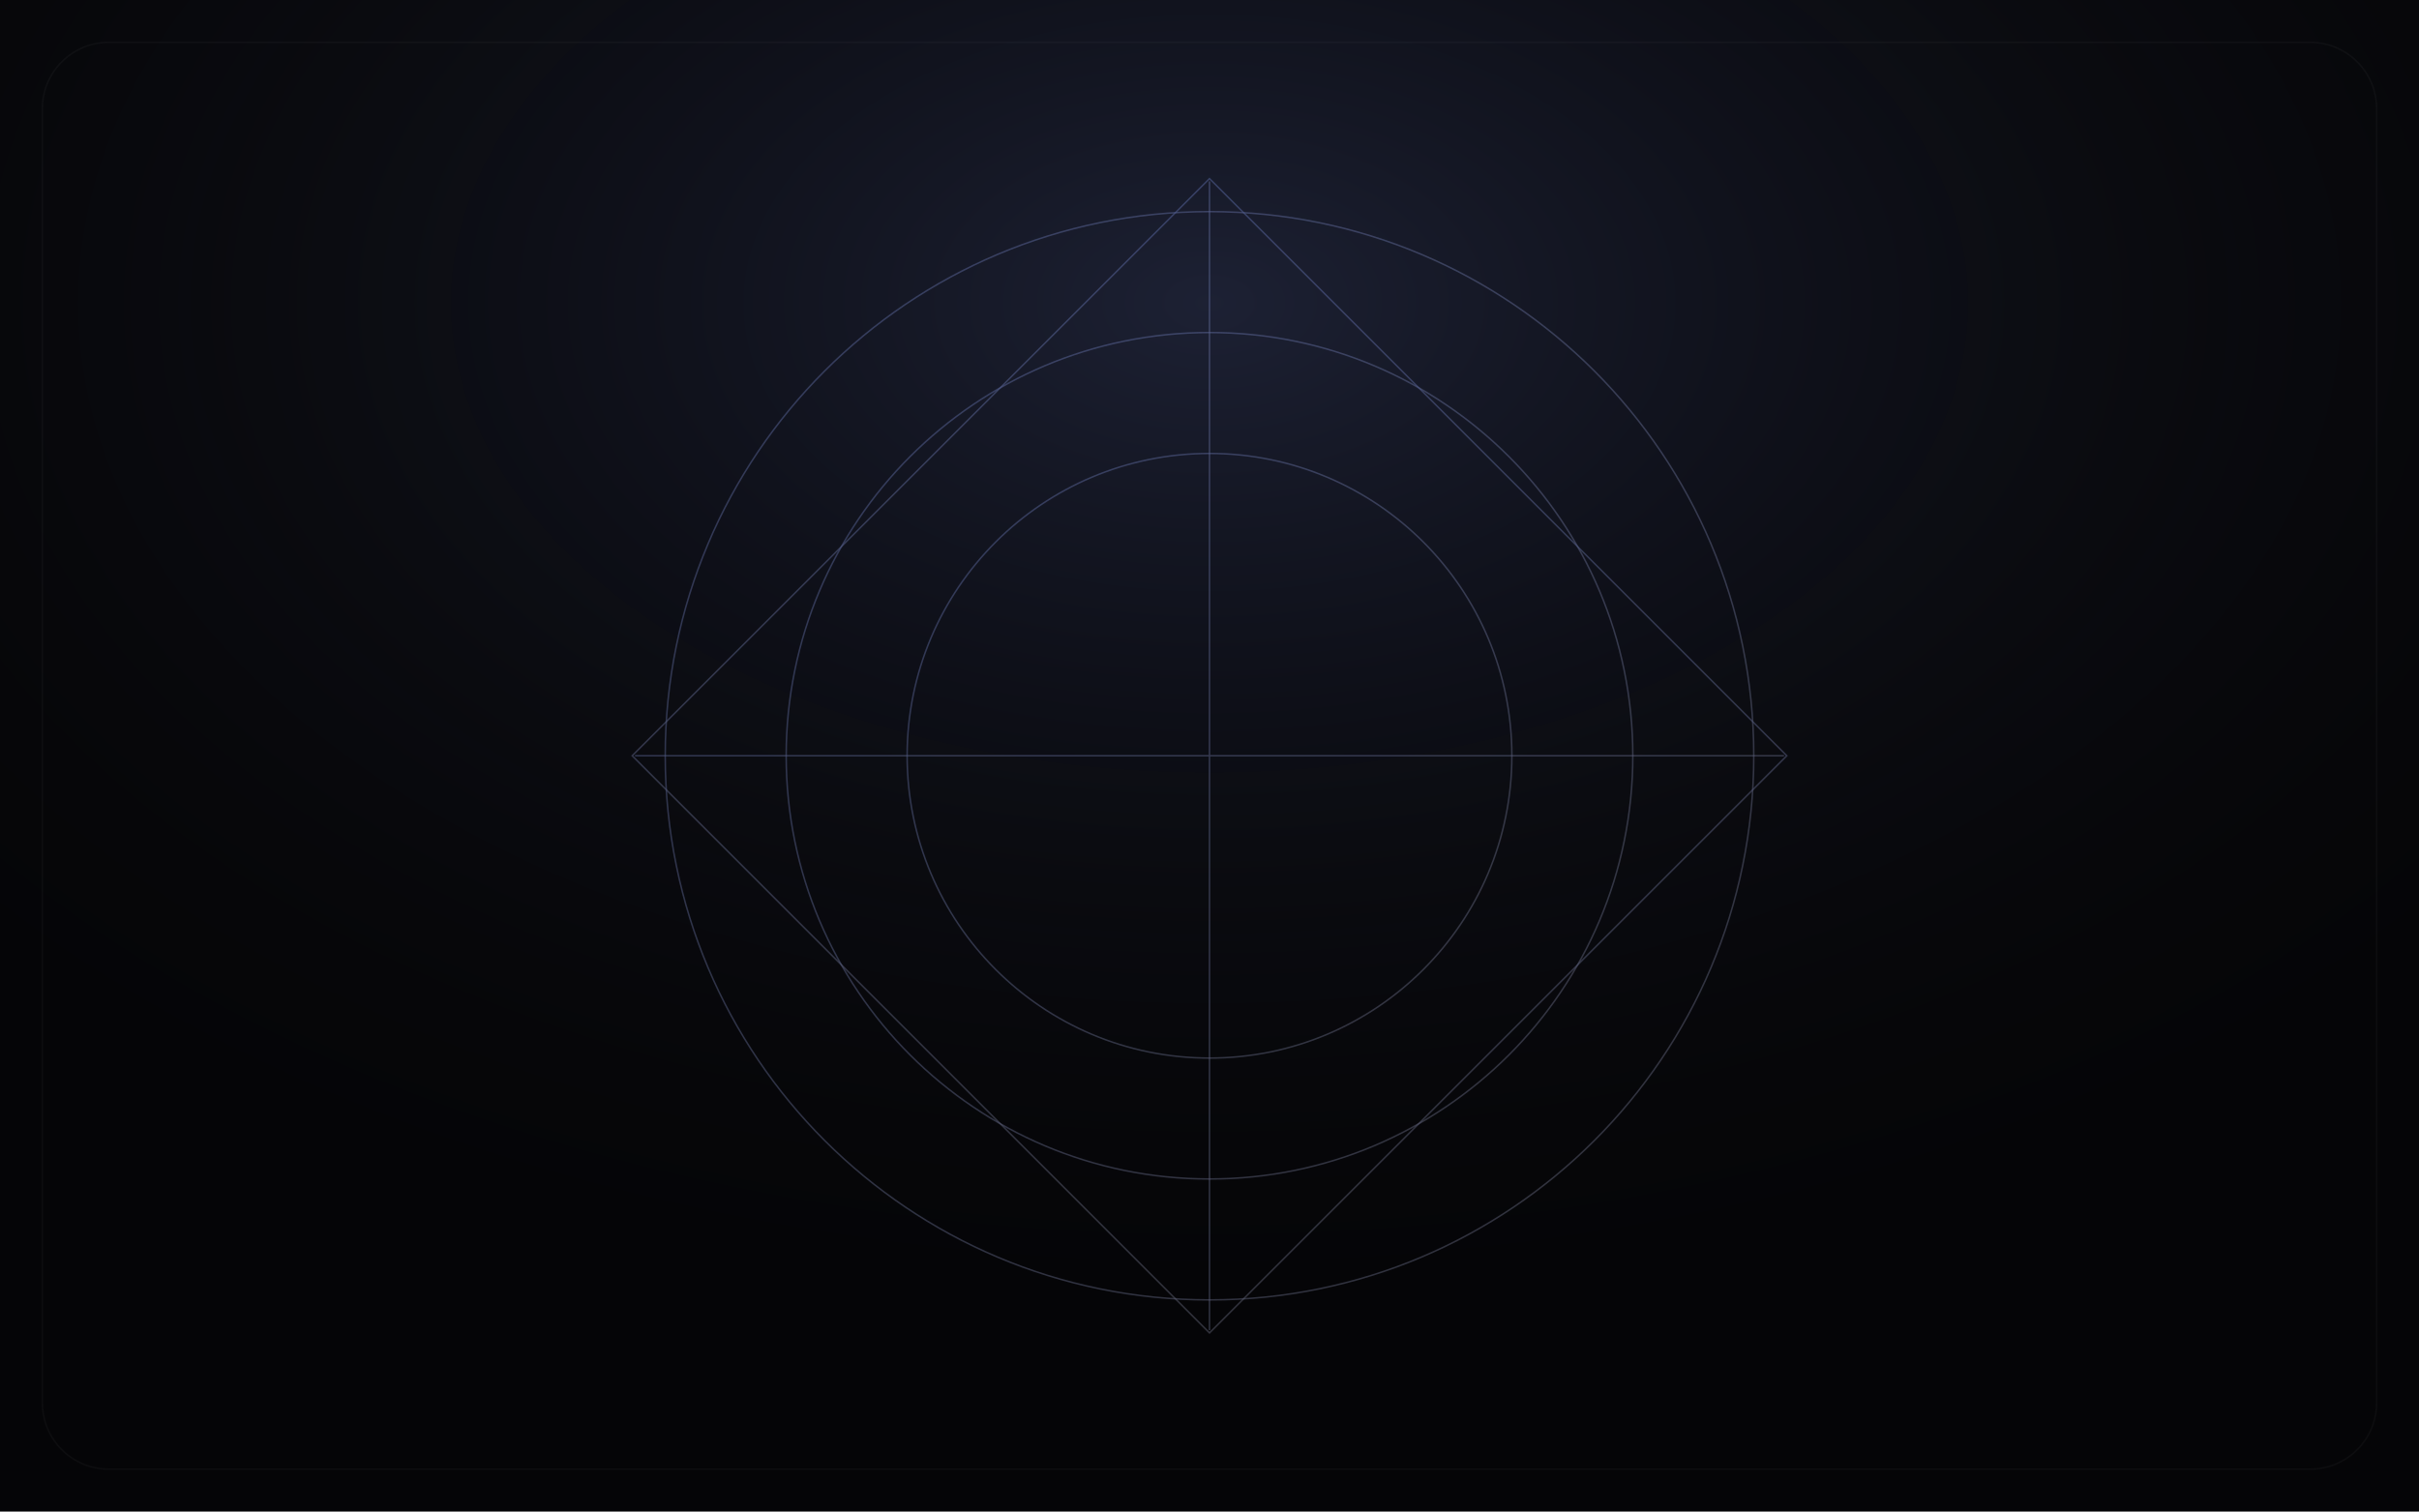
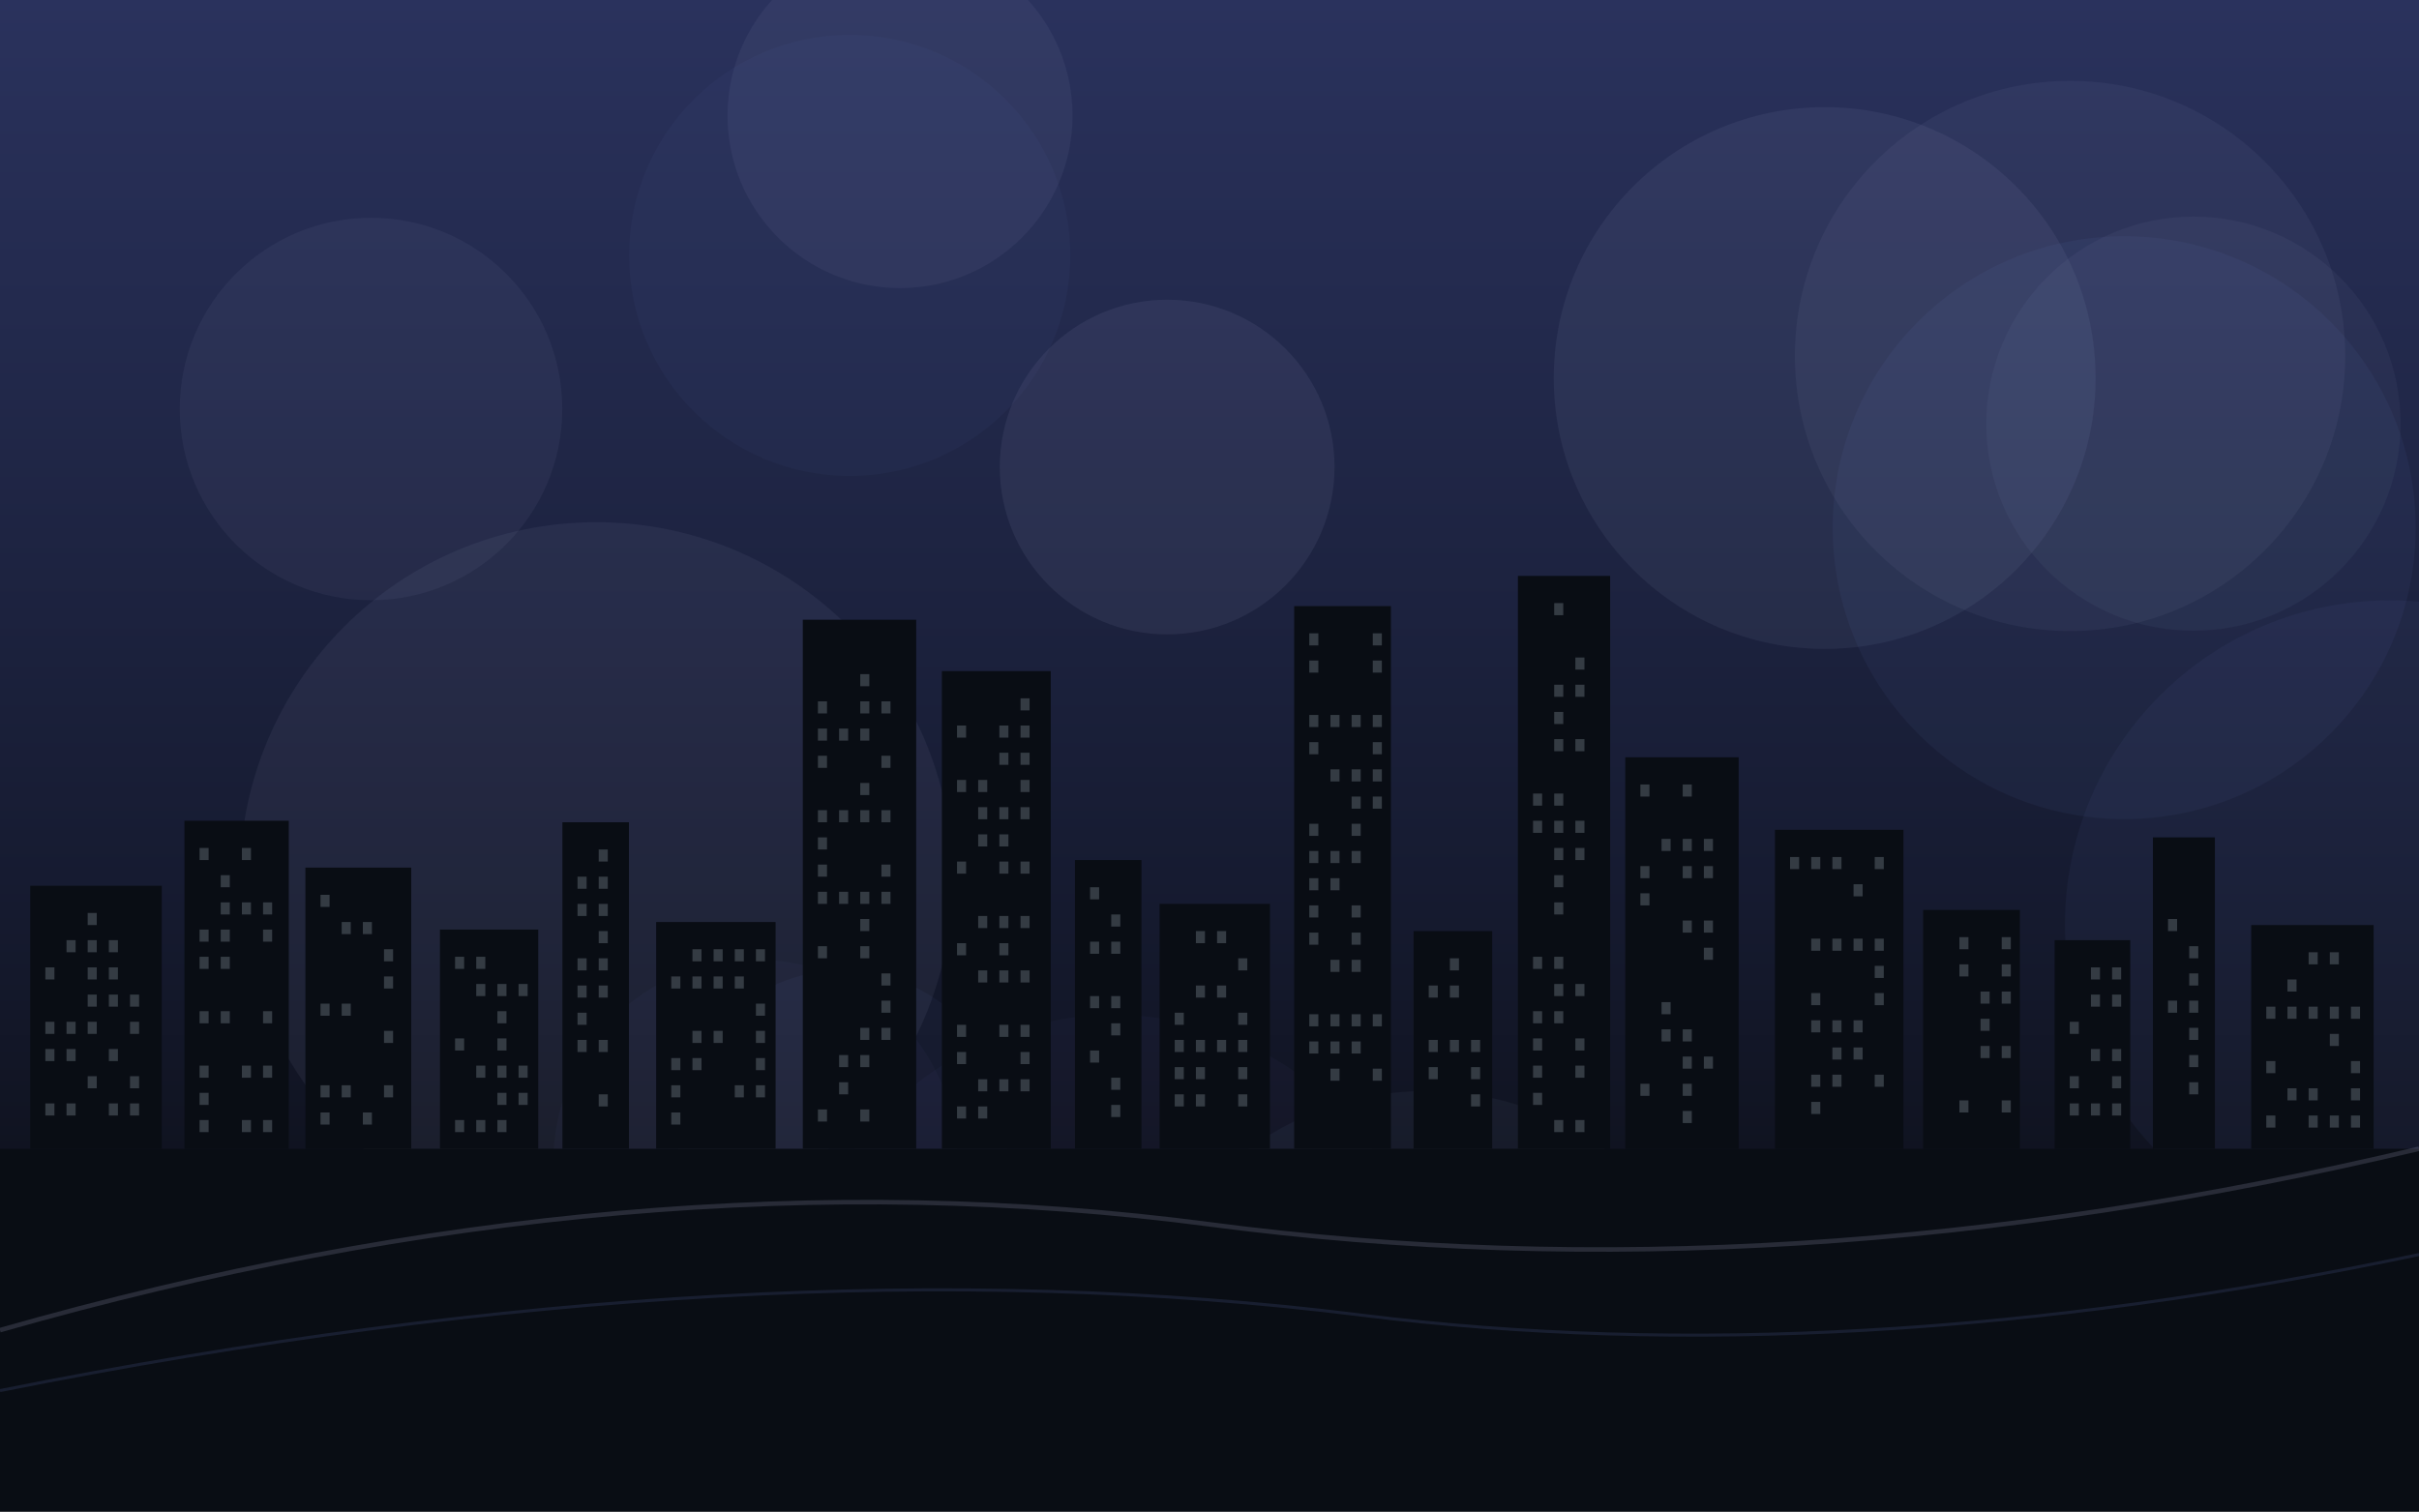
<svg xmlns="http://www.w3.org/2000/svg" viewBox="0 0 1600 1000" preserveAspectRatio="xMidYMid slice">
  <defs>
-     <linearGradient id="g" x1="0" y1="0" x2="1" y2="1">
-       <stop offset="0" stop-color="#8aa1ff" stop-opacity=".60" />
-       <stop offset="1" stop-color="#d4d9ff" stop-opacity=".46" />
+     <linearGradient id="sky" x1="0" y1="0" x2="0" y2="1">
+       <stop offset="0%" stop-color="#2a325d" />
+       <stop offset="58%" stop-color="#161b31" />
+       <stop offset="100%" stop-color="#08090b" />
    </linearGradient>
-     <radialGradient id="r" cx="50%" cy="20%" r="70%">
-       <stop offset="0" stop-color="#8aa1ff" stop-opacity=".18" />
-       <stop offset="1" stop-color="#050507" stop-opacity="0" />
-     </radialGradient>
-     <filter id="blur">
-       <feGaussianBlur stdDeviation="18" />
-     </filter>
  </defs>
-   <rect width="1600" height="1000" fill="#050507" />
-   <rect width="1600" height="1000" fill="url(#r)" />
-   <g fill="none" stroke="url(#g)" opacity=".46">
-     <circle cx="800" cy="500" r="360" />
-     <circle cx="800" cy="500" r="280" />
-     <circle cx="800" cy="500" r="200" />
-     <path d="M800 120 V880 M420 500 H1180" />
-     <rect x="530" y="230" width="540" height="540" transform="rotate(45 800 500)" />
-   </g>
-   <rect x="28" y="28" width="1544" height="944" rx="44" fill="none" stroke="white" stroke-opacity=".035" />
+   <rect width="1600" height="1000" fill="url(#sky)" />
+   <circle cx="394.4" cy="581.3" r="235.8" fill="#d4d9ff" opacity="0.058" />
+   <circle cx="772.0" cy="309.0" r="110.7" fill="#d4d9ff" opacity="0.070" />
+   <circle cx="1206.9" cy="250.1" r="179.2" fill="#d4d9ff" opacity="0.060" />
+   <circle cx="1450.8" cy="280.3" r="137.0" fill="#d4d9ff" opacity="0.042" />
+   <circle cx="943.6" cy="922.0" r="200.2" fill="#d4d9ff" opacity="0.040" />
+   <circle cx="595.3" cy="76.5" r="114.1" fill="#d4d9ff" opacity="0.052" />
+   <circle cx="245.4" cy="270.6" r="126.5" fill="#d4d9ff" opacity="0.050" />
+   <circle cx="1369.2" cy="235.5" r="182.0" fill="#d4d9ff" opacity="0.049" />
+   <circle cx="1405.0" cy="349.1" r="192.8" fill="#8aa1ff" opacity="0.049" />
+   <circle cx="499.6" cy="768.3" r="133.5" fill="#8aa1ff" opacity="0.029" />
+   <circle cx="557.3" cy="751.2" r="109.2" fill="#8aa1ff" opacity="0.041" />
+   <circle cx="562.0" cy="169.0" r="145.9" fill="#8aa1ff" opacity="0.035" />
+   <circle cx="736.6" cy="881.1" r="209.6" fill="#8aa1ff" opacity="0.031" />
+   <circle cx="1580.6" cy="612.0" r="214.8" fill="#8aa1ff" opacity="0.045" />
+   <rect x="0" y="760" width="1600" height="240" fill="#090d14" opacity="1" />
+   <rect x="20" y="586" width="87" height="174" fill="#090d14" opacity="1" />
+   <rect x="58" y="604" width="6" height="8" fill="#dff3ff" opacity="0.20" />
+   <rect x="44" y="622" width="6" height="8" fill="#dff3ff" opacity="0.20" />
+   <rect x="58" y="622" width="6" height="8" fill="#dff3ff" opacity="0.20" />
+   <rect x="72" y="622" width="6" height="8" fill="#dff3ff" opacity="0.20" />
+   <rect x="30" y="640" width="6" height="8" fill="#dff3ff" opacity="0.20" />
+   <rect x="58" y="640" width="6" height="8" fill="#dff3ff" opacity="0.20" />
+   <rect x="72" y="640" width="6" height="8" fill="#dff3ff" opacity="0.20" />
+   <rect x="58" y="658" width="6" height="8" fill="#dff3ff" opacity="0.20" />
+   <rect x="72" y="658" width="6" height="8" fill="#dff3ff" opacity="0.20" />
+   <rect x="86" y="658" width="6" height="8" fill="#dff3ff" opacity="0.20" />
+   <rect x="30" y="676" width="6" height="8" fill="#dff3ff" opacity="0.20" />
+   <rect x="44" y="676" width="6" height="8" fill="#dff3ff" opacity="0.20" />
+   <rect x="58" y="676" width="6" height="8" fill="#dff3ff" opacity="0.20" />
+   <rect x="86" y="676" width="6" height="8" fill="#dff3ff" opacity="0.20" />
+   <rect x="30" y="694" width="6" height="8" fill="#dff3ff" opacity="0.20" />
+   <rect x="44" y="694" width="6" height="8" fill="#dff3ff" opacity="0.20" />
+   <rect x="72" y="694" width="6" height="8" fill="#dff3ff" opacity="0.20" />
+   <rect x="58" y="712" width="6" height="8" fill="#dff3ff" opacity="0.20" />
+   <rect x="86" y="712" width="6" height="8" fill="#dff3ff" opacity="0.20" />
+   <rect x="30" y="730" width="6" height="8" fill="#dff3ff" opacity="0.20" />
+   <rect x="44" y="730" width="6" height="8" fill="#dff3ff" opacity="0.20" />
+   <rect x="72" y="730" width="6" height="8" fill="#dff3ff" opacity="0.20" />
+   <rect x="86" y="730" width="6" height="8" fill="#dff3ff" opacity="0.20" />
+   <rect x="122" y="543" width="69" height="217" fill="#090d14" opacity="1" />
+   <rect x="132" y="561" width="6" height="8" fill="#dff3ff" opacity="0.20" />
+   <rect x="160" y="561" width="6" height="8" fill="#dff3ff" opacity="0.20" />
+   <rect x="146" y="579" width="6" height="8" fill="#dff3ff" opacity="0.20" />
+   <rect x="146" y="597" width="6" height="8" fill="#dff3ff" opacity="0.20" />
+   <rect x="160" y="597" width="6" height="8" fill="#dff3ff" opacity="0.20" />
+   <rect x="174" y="597" width="6" height="8" fill="#dff3ff" opacity="0.20" />
+   <rect x="132" y="615" width="6" height="8" fill="#dff3ff" opacity="0.20" />
+   <rect x="146" y="615" width="6" height="8" fill="#dff3ff" opacity="0.20" />
+   <rect x="174" y="615" width="6" height="8" fill="#dff3ff" opacity="0.20" />
+   <rect x="132" y="633" width="6" height="8" fill="#dff3ff" opacity="0.20" />
+   <rect x="146" y="633" width="6" height="8" fill="#dff3ff" opacity="0.20" />
+   <rect x="132" y="669" width="6" height="8" fill="#dff3ff" opacity="0.20" />
+   <rect x="146" y="669" width="6" height="8" fill="#dff3ff" opacity="0.20" />
+   <rect x="174" y="669" width="6" height="8" fill="#dff3ff" opacity="0.20" />
+   <rect x="132" y="705" width="6" height="8" fill="#dff3ff" opacity="0.20" />
+   <rect x="160" y="705" width="6" height="8" fill="#dff3ff" opacity="0.20" />
+   <rect x="174" y="705" width="6" height="8" fill="#dff3ff" opacity="0.20" />
+   <rect x="132" y="723" width="6" height="8" fill="#dff3ff" opacity="0.20" />
+   <rect x="132" y="741" width="6" height="8" fill="#dff3ff" opacity="0.20" />
+   <rect x="160" y="741" width="6" height="8" fill="#dff3ff" opacity="0.20" />
+   <rect x="174" y="741" width="6" height="8" fill="#dff3ff" opacity="0.20" />
+   <rect x="202" y="574" width="70" height="186" fill="#090d14" opacity="1" />
+   <rect x="212" y="592" width="6" height="8" fill="#dff3ff" opacity="0.20" />
+   <rect x="226" y="610" width="6" height="8" fill="#dff3ff" opacity="0.20" />
+   <rect x="240" y="610" width="6" height="8" fill="#dff3ff" opacity="0.20" />
+   <rect x="254" y="628" width="6" height="8" fill="#dff3ff" opacity="0.20" />
+   <rect x="254" y="646" width="6" height="8" fill="#dff3ff" opacity="0.20" />
+   <rect x="212" y="664" width="6" height="8" fill="#dff3ff" opacity="0.20" />
+   <rect x="226" y="664" width="6" height="8" fill="#dff3ff" opacity="0.20" />
+   <rect x="254" y="682" width="6" height="8" fill="#dff3ff" opacity="0.20" />
+   <rect x="212" y="718" width="6" height="8" fill="#dff3ff" opacity="0.20" />
+   <rect x="226" y="718" width="6" height="8" fill="#dff3ff" opacity="0.20" />
+   <rect x="254" y="718" width="6" height="8" fill="#dff3ff" opacity="0.20" />
+   <rect x="212" y="736" width="6" height="8" fill="#dff3ff" opacity="0.20" />
+   <rect x="240" y="736" width="6" height="8" fill="#dff3ff" opacity="0.20" />
+   <rect x="291" y="615" width="65" height="145" fill="#090d14" opacity="1" />
+   <rect x="301" y="633" width="6" height="8" fill="#dff3ff" opacity="0.20" />
+   <rect x="315" y="633" width="6" height="8" fill="#dff3ff" opacity="0.20" />
+   <rect x="315" y="651" width="6" height="8" fill="#dff3ff" opacity="0.20" />
+   <rect x="329" y="651" width="6" height="8" fill="#dff3ff" opacity="0.20" />
+   <rect x="343" y="651" width="6" height="8" fill="#dff3ff" opacity="0.20" />
+   <rect x="329" y="669" width="6" height="8" fill="#dff3ff" opacity="0.20" />
+   <rect x="301" y="687" width="6" height="8" fill="#dff3ff" opacity="0.20" />
+   <rect x="329" y="687" width="6" height="8" fill="#dff3ff" opacity="0.20" />
+   <rect x="315" y="705" width="6" height="8" fill="#dff3ff" opacity="0.20" />
+   <rect x="329" y="705" width="6" height="8" fill="#dff3ff" opacity="0.20" />
+   <rect x="343" y="705" width="6" height="8" fill="#dff3ff" opacity="0.20" />
+   <rect x="329" y="723" width="6" height="8" fill="#dff3ff" opacity="0.20" />
+   <rect x="343" y="723" width="6" height="8" fill="#dff3ff" opacity="0.20" />
+   <rect x="301" y="741" width="6" height="8" fill="#dff3ff" opacity="0.20" />
+   <rect x="315" y="741" width="6" height="8" fill="#dff3ff" opacity="0.20" />
+   <rect x="329" y="741" width="6" height="8" fill="#dff3ff" opacity="0.20" />
+   <rect x="372" y="544" width="44" height="216" fill="#090d14" opacity="1" />
+   <rect x="396" y="562" width="6" height="8" fill="#dff3ff" opacity="0.20" />
+   <rect x="382" y="580" width="6" height="8" fill="#dff3ff" opacity="0.20" />
+   <rect x="396" y="580" width="6" height="8" fill="#dff3ff" opacity="0.20" />
+   <rect x="382" y="598" width="6" height="8" fill="#dff3ff" opacity="0.20" />
+   <rect x="396" y="598" width="6" height="8" fill="#dff3ff" opacity="0.20" />
+   <rect x="396" y="616" width="6" height="8" fill="#dff3ff" opacity="0.20" />
+   <rect x="382" y="634" width="6" height="8" fill="#dff3ff" opacity="0.20" />
+   <rect x="396" y="634" width="6" height="8" fill="#dff3ff" opacity="0.20" />
+   <rect x="382" y="652" width="6" height="8" fill="#dff3ff" opacity="0.20" />
+   <rect x="396" y="652" width="6" height="8" fill="#dff3ff" opacity="0.20" />
+   <rect x="382" y="670" width="6" height="8" fill="#dff3ff" opacity="0.20" />
+   <rect x="382" y="688" width="6" height="8" fill="#dff3ff" opacity="0.20" />
+   <rect x="396" y="688" width="6" height="8" fill="#dff3ff" opacity="0.20" />
+   <rect x="396" y="724" width="6" height="8" fill="#dff3ff" opacity="0.20" />
+   <rect x="434" y="610" width="79" height="150" fill="#090d14" opacity="1" />
+   <rect x="458" y="628" width="6" height="8" fill="#dff3ff" opacity="0.20" />
+   <rect x="472" y="628" width="6" height="8" fill="#dff3ff" opacity="0.20" />
+   <rect x="486" y="628" width="6" height="8" fill="#dff3ff" opacity="0.20" />
+   <rect x="500" y="628" width="6" height="8" fill="#dff3ff" opacity="0.20" />
+   <rect x="444" y="646" width="6" height="8" fill="#dff3ff" opacity="0.20" />
+   <rect x="458" y="646" width="6" height="8" fill="#dff3ff" opacity="0.20" />
+   <rect x="472" y="646" width="6" height="8" fill="#dff3ff" opacity="0.20" />
+   <rect x="486" y="646" width="6" height="8" fill="#dff3ff" opacity="0.20" />
+   <rect x="500" y="664" width="6" height="8" fill="#dff3ff" opacity="0.20" />
+   <rect x="458" y="682" width="6" height="8" fill="#dff3ff" opacity="0.20" />
+   <rect x="472" y="682" width="6" height="8" fill="#dff3ff" opacity="0.20" />
+   <rect x="500" y="682" width="6" height="8" fill="#dff3ff" opacity="0.20" />
+   <rect x="444" y="700" width="6" height="8" fill="#dff3ff" opacity="0.20" />
+   <rect x="458" y="700" width="6" height="8" fill="#dff3ff" opacity="0.20" />
+   <rect x="500" y="700" width="6" height="8" fill="#dff3ff" opacity="0.20" />
+   <rect x="444" y="718" width="6" height="8" fill="#dff3ff" opacity="0.20" />
+   <rect x="486" y="718" width="6" height="8" fill="#dff3ff" opacity="0.20" />
+   <rect x="500" y="718" width="6" height="8" fill="#dff3ff" opacity="0.20" />
+   <rect x="444" y="736" width="6" height="8" fill="#dff3ff" opacity="0.20" />
+   <rect x="531" y="410" width="75" height="350" fill="#090d14" opacity="1" />
+   <rect x="569" y="446" width="6" height="8" fill="#dff3ff" opacity="0.20" />
+   <rect x="541" y="464" width="6" height="8" fill="#dff3ff" opacity="0.20" />
+   <rect x="569" y="464" width="6" height="8" fill="#dff3ff" opacity="0.20" />
+   <rect x="583" y="464" width="6" height="8" fill="#dff3ff" opacity="0.20" />
+   <rect x="541" y="482" width="6" height="8" fill="#dff3ff" opacity="0.20" />
+   <rect x="555" y="482" width="6" height="8" fill="#dff3ff" opacity="0.20" />
+   <rect x="569" y="482" width="6" height="8" fill="#dff3ff" opacity="0.20" />
+   <rect x="541" y="500" width="6" height="8" fill="#dff3ff" opacity="0.20" />
+   <rect x="583" y="500" width="6" height="8" fill="#dff3ff" opacity="0.20" />
+   <rect x="569" y="518" width="6" height="8" fill="#dff3ff" opacity="0.20" />
+   <rect x="541" y="536" width="6" height="8" fill="#dff3ff" opacity="0.20" />
+   <rect x="555" y="536" width="6" height="8" fill="#dff3ff" opacity="0.20" />
+   <rect x="569" y="536" width="6" height="8" fill="#dff3ff" opacity="0.20" />
+   <rect x="583" y="536" width="6" height="8" fill="#dff3ff" opacity="0.20" />
+   <rect x="541" y="554" width="6" height="8" fill="#dff3ff" opacity="0.20" />
+   <rect x="541" y="572" width="6" height="8" fill="#dff3ff" opacity="0.20" />
+   <rect x="583" y="572" width="6" height="8" fill="#dff3ff" opacity="0.20" />
+   <rect x="541" y="590" width="6" height="8" fill="#dff3ff" opacity="0.20" />
+   <rect x="555" y="590" width="6" height="8" fill="#dff3ff" opacity="0.20" />
+   <rect x="569" y="590" width="6" height="8" fill="#dff3ff" opacity="0.20" />
+   <rect x="583" y="590" width="6" height="8" fill="#dff3ff" opacity="0.20" />
+   <rect x="569" y="608" width="6" height="8" fill="#dff3ff" opacity="0.20" />
+   <rect x="541" y="626" width="6" height="8" fill="#dff3ff" opacity="0.20" />
+   <rect x="569" y="626" width="6" height="8" fill="#dff3ff" opacity="0.20" />
+   <rect x="583" y="644" width="6" height="8" fill="#dff3ff" opacity="0.20" />
+   <rect x="583" y="662" width="6" height="8" fill="#dff3ff" opacity="0.20" />
+   <rect x="569" y="680" width="6" height="8" fill="#dff3ff" opacity="0.20" />
+   <rect x="583" y="680" width="6" height="8" fill="#dff3ff" opacity="0.20" />
+   <rect x="555" y="698" width="6" height="8" fill="#dff3ff" opacity="0.20" />
+   <rect x="569" y="698" width="6" height="8" fill="#dff3ff" opacity="0.20" />
+   <rect x="555" y="716" width="6" height="8" fill="#dff3ff" opacity="0.20" />
+   <rect x="541" y="734" width="6" height="8" fill="#dff3ff" opacity="0.20" />
+   <rect x="569" y="734" width="6" height="8" fill="#dff3ff" opacity="0.20" />
+   <rect x="623" y="444" width="72" height="316" fill="#090d14" opacity="1" />
+   <rect x="675" y="462" width="6" height="8" fill="#dff3ff" opacity="0.20" />
+   <rect x="633" y="480" width="6" height="8" fill="#dff3ff" opacity="0.20" />
+   <rect x="661" y="480" width="6" height="8" fill="#dff3ff" opacity="0.20" />
+   <rect x="675" y="480" width="6" height="8" fill="#dff3ff" opacity="0.20" />
+   <rect x="661" y="498" width="6" height="8" fill="#dff3ff" opacity="0.20" />
+   <rect x="675" y="498" width="6" height="8" fill="#dff3ff" opacity="0.20" />
+   <rect x="633" y="516" width="6" height="8" fill="#dff3ff" opacity="0.20" />
+   <rect x="647" y="516" width="6" height="8" fill="#dff3ff" opacity="0.20" />
+   <rect x="675" y="516" width="6" height="8" fill="#dff3ff" opacity="0.20" />
+   <rect x="647" y="534" width="6" height="8" fill="#dff3ff" opacity="0.20" />
+   <rect x="661" y="534" width="6" height="8" fill="#dff3ff" opacity="0.20" />
+   <rect x="675" y="534" width="6" height="8" fill="#dff3ff" opacity="0.20" />
+   <rect x="647" y="552" width="6" height="8" fill="#dff3ff" opacity="0.20" />
+   <rect x="661" y="552" width="6" height="8" fill="#dff3ff" opacity="0.20" />
+   <rect x="633" y="570" width="6" height="8" fill="#dff3ff" opacity="0.20" />
+   <rect x="661" y="570" width="6" height="8" fill="#dff3ff" opacity="0.20" />
+   <rect x="675" y="570" width="6" height="8" fill="#dff3ff" opacity="0.20" />
+   <rect x="647" y="606" width="6" height="8" fill="#dff3ff" opacity="0.20" />
+   <rect x="661" y="606" width="6" height="8" fill="#dff3ff" opacity="0.20" />
+   <rect x="675" y="606" width="6" height="8" fill="#dff3ff" opacity="0.20" />
+   <rect x="633" y="624" width="6" height="8" fill="#dff3ff" opacity="0.20" />
+   <rect x="661" y="624" width="6" height="8" fill="#dff3ff" opacity="0.20" />
+   <rect x="647" y="642" width="6" height="8" fill="#dff3ff" opacity="0.20" />
+   <rect x="661" y="642" width="6" height="8" fill="#dff3ff" opacity="0.20" />
+   <rect x="675" y="642" width="6" height="8" fill="#dff3ff" opacity="0.20" />
+   <rect x="633" y="678" width="6" height="8" fill="#dff3ff" opacity="0.20" />
+   <rect x="661" y="678" width="6" height="8" fill="#dff3ff" opacity="0.20" />
+   <rect x="675" y="678" width="6" height="8" fill="#dff3ff" opacity="0.20" />
+   <rect x="633" y="696" width="6" height="8" fill="#dff3ff" opacity="0.20" />
+   <rect x="675" y="696" width="6" height="8" fill="#dff3ff" opacity="0.20" />
+   <rect x="647" y="714" width="6" height="8" fill="#dff3ff" opacity="0.20" />
+   <rect x="661" y="714" width="6" height="8" fill="#dff3ff" opacity="0.20" />
+   <rect x="675" y="714" width="6" height="8" fill="#dff3ff" opacity="0.20" />
+   <rect x="633" y="732" width="6" height="8" fill="#dff3ff" opacity="0.20" />
+   <rect x="647" y="732" width="6" height="8" fill="#dff3ff" opacity="0.20" />
+   <rect x="711" y="569" width="44" height="191" fill="#090d14" opacity="1" />
+   <rect x="721" y="587" width="6" height="8" fill="#dff3ff" opacity="0.20" />
+   <rect x="735" y="605" width="6" height="8" fill="#dff3ff" opacity="0.20" />
+   <rect x="721" y="623" width="6" height="8" fill="#dff3ff" opacity="0.20" />
+   <rect x="735" y="623" width="6" height="8" fill="#dff3ff" opacity="0.20" />
+   <rect x="721" y="659" width="6" height="8" fill="#dff3ff" opacity="0.20" />
+   <rect x="735" y="659" width="6" height="8" fill="#dff3ff" opacity="0.20" />
+   <rect x="735" y="677" width="6" height="8" fill="#dff3ff" opacity="0.20" />
+   <rect x="721" y="695" width="6" height="8" fill="#dff3ff" opacity="0.20" />
+   <rect x="735" y="713" width="6" height="8" fill="#dff3ff" opacity="0.20" />
+   <rect x="735" y="731" width="6" height="8" fill="#dff3ff" opacity="0.20" />
+   <rect x="767" y="598" width="73" height="162" fill="#090d14" opacity="1" />
+   <rect x="791" y="616" width="6" height="8" fill="#dff3ff" opacity="0.20" />
+   <rect x="805" y="616" width="6" height="8" fill="#dff3ff" opacity="0.20" />
+   <rect x="819" y="634" width="6" height="8" fill="#dff3ff" opacity="0.20" />
+   <rect x="791" y="652" width="6" height="8" fill="#dff3ff" opacity="0.20" />
+   <rect x="805" y="652" width="6" height="8" fill="#dff3ff" opacity="0.20" />
+   <rect x="777" y="670" width="6" height="8" fill="#dff3ff" opacity="0.20" />
+   <rect x="819" y="670" width="6" height="8" fill="#dff3ff" opacity="0.20" />
+   <rect x="777" y="688" width="6" height="8" fill="#dff3ff" opacity="0.20" />
+   <rect x="791" y="688" width="6" height="8" fill="#dff3ff" opacity="0.20" />
+   <rect x="805" y="688" width="6" height="8" fill="#dff3ff" opacity="0.20" />
+   <rect x="819" y="688" width="6" height="8" fill="#dff3ff" opacity="0.20" />
+   <rect x="777" y="706" width="6" height="8" fill="#dff3ff" opacity="0.20" />
+   <rect x="791" y="706" width="6" height="8" fill="#dff3ff" opacity="0.20" />
+   <rect x="819" y="706" width="6" height="8" fill="#dff3ff" opacity="0.20" />
+   <rect x="777" y="724" width="6" height="8" fill="#dff3ff" opacity="0.20" />
+   <rect x="791" y="724" width="6" height="8" fill="#dff3ff" opacity="0.20" />
+   <rect x="819" y="724" width="6" height="8" fill="#dff3ff" opacity="0.20" />
+   <rect x="856" y="401" width="64" height="359" fill="#090d14" opacity="1" />
+   <rect x="866" y="419" width="6" height="8" fill="#dff3ff" opacity="0.20" />
+   <rect x="908" y="419" width="6" height="8" fill="#dff3ff" opacity="0.20" />
+   <rect x="866" y="437" width="6" height="8" fill="#dff3ff" opacity="0.20" />
+   <rect x="908" y="437" width="6" height="8" fill="#dff3ff" opacity="0.20" />
+   <rect x="866" y="473" width="6" height="8" fill="#dff3ff" opacity="0.20" />
+   <rect x="880" y="473" width="6" height="8" fill="#dff3ff" opacity="0.20" />
+   <rect x="894" y="473" width="6" height="8" fill="#dff3ff" opacity="0.20" />
+   <rect x="908" y="473" width="6" height="8" fill="#dff3ff" opacity="0.20" />
+   <rect x="866" y="491" width="6" height="8" fill="#dff3ff" opacity="0.20" />
+   <rect x="908" y="491" width="6" height="8" fill="#dff3ff" opacity="0.20" />
+   <rect x="880" y="509" width="6" height="8" fill="#dff3ff" opacity="0.20" />
+   <rect x="894" y="509" width="6" height="8" fill="#dff3ff" opacity="0.20" />
+   <rect x="908" y="509" width="6" height="8" fill="#dff3ff" opacity="0.20" />
+   <rect x="894" y="527" width="6" height="8" fill="#dff3ff" opacity="0.20" />
+   <rect x="908" y="527" width="6" height="8" fill="#dff3ff" opacity="0.20" />
+   <rect x="866" y="545" width="6" height="8" fill="#dff3ff" opacity="0.20" />
+   <rect x="894" y="545" width="6" height="8" fill="#dff3ff" opacity="0.20" />
+   <rect x="866" y="563" width="6" height="8" fill="#dff3ff" opacity="0.20" />
+   <rect x="880" y="563" width="6" height="8" fill="#dff3ff" opacity="0.20" />
+   <rect x="894" y="563" width="6" height="8" fill="#dff3ff" opacity="0.20" />
+   <rect x="866" y="581" width="6" height="8" fill="#dff3ff" opacity="0.20" />
+   <rect x="880" y="581" width="6" height="8" fill="#dff3ff" opacity="0.20" />
+   <rect x="866" y="599" width="6" height="8" fill="#dff3ff" opacity="0.20" />
+   <rect x="894" y="599" width="6" height="8" fill="#dff3ff" opacity="0.20" />
+   <rect x="866" y="617" width="6" height="8" fill="#dff3ff" opacity="0.20" />
+   <rect x="894" y="617" width="6" height="8" fill="#dff3ff" opacity="0.20" />
+   <rect x="880" y="635" width="6" height="8" fill="#dff3ff" opacity="0.20" />
+   <rect x="894" y="635" width="6" height="8" fill="#dff3ff" opacity="0.20" />
+   <rect x="866" y="671" width="6" height="8" fill="#dff3ff" opacity="0.20" />
+   <rect x="880" y="671" width="6" height="8" fill="#dff3ff" opacity="0.20" />
+   <rect x="894" y="671" width="6" height="8" fill="#dff3ff" opacity="0.20" />
+   <rect x="908" y="671" width="6" height="8" fill="#dff3ff" opacity="0.20" />
+   <rect x="866" y="689" width="6" height="8" fill="#dff3ff" opacity="0.20" />
+   <rect x="880" y="689" width="6" height="8" fill="#dff3ff" opacity="0.20" />
+   <rect x="894" y="689" width="6" height="8" fill="#dff3ff" opacity="0.20" />
+   <rect x="880" y="707" width="6" height="8" fill="#dff3ff" opacity="0.20" />
+   <rect x="908" y="707" width="6" height="8" fill="#dff3ff" opacity="0.20" />
+   <rect x="935" y="616" width="52" height="144" fill="#090d14" opacity="1" />
+   <rect x="959" y="634" width="6" height="8" fill="#dff3ff" opacity="0.20" />
+   <rect x="945" y="652" width="6" height="8" fill="#dff3ff" opacity="0.20" />
+   <rect x="959" y="652" width="6" height="8" fill="#dff3ff" opacity="0.20" />
+   <rect x="945" y="688" width="6" height="8" fill="#dff3ff" opacity="0.20" />
+   <rect x="959" y="688" width="6" height="8" fill="#dff3ff" opacity="0.20" />
+   <rect x="973" y="688" width="6" height="8" fill="#dff3ff" opacity="0.20" />
+   <rect x="945" y="706" width="6" height="8" fill="#dff3ff" opacity="0.20" />
+   <rect x="973" y="706" width="6" height="8" fill="#dff3ff" opacity="0.20" />
+   <rect x="973" y="724" width="6" height="8" fill="#dff3ff" opacity="0.20" />
+   <rect x="1004" y="381" width="61" height="379" fill="#090d14" opacity="1" />
+   <rect x="1028" y="399" width="6" height="8" fill="#dff3ff" opacity="0.20" />
+   <rect x="1042" y="435" width="6" height="8" fill="#dff3ff" opacity="0.20" />
+   <rect x="1028" y="453" width="6" height="8" fill="#dff3ff" opacity="0.20" />
+   <rect x="1042" y="453" width="6" height="8" fill="#dff3ff" opacity="0.20" />
+   <rect x="1028" y="471" width="6" height="8" fill="#dff3ff" opacity="0.20" />
+   <rect x="1028" y="489" width="6" height="8" fill="#dff3ff" opacity="0.20" />
+   <rect x="1042" y="489" width="6" height="8" fill="#dff3ff" opacity="0.20" />
+   <rect x="1014" y="525" width="6" height="8" fill="#dff3ff" opacity="0.20" />
+   <rect x="1028" y="525" width="6" height="8" fill="#dff3ff" opacity="0.20" />
+   <rect x="1014" y="543" width="6" height="8" fill="#dff3ff" opacity="0.20" />
+   <rect x="1028" y="543" width="6" height="8" fill="#dff3ff" opacity="0.20" />
+   <rect x="1042" y="543" width="6" height="8" fill="#dff3ff" opacity="0.20" />
+   <rect x="1028" y="561" width="6" height="8" fill="#dff3ff" opacity="0.20" />
+   <rect x="1042" y="561" width="6" height="8" fill="#dff3ff" opacity="0.20" />
+   <rect x="1028" y="579" width="6" height="8" fill="#dff3ff" opacity="0.20" />
+   <rect x="1028" y="597" width="6" height="8" fill="#dff3ff" opacity="0.20" />
+   <rect x="1014" y="633" width="6" height="8" fill="#dff3ff" opacity="0.20" />
+   <rect x="1028" y="633" width="6" height="8" fill="#dff3ff" opacity="0.20" />
+   <rect x="1028" y="651" width="6" height="8" fill="#dff3ff" opacity="0.20" />
+   <rect x="1042" y="651" width="6" height="8" fill="#dff3ff" opacity="0.20" />
+   <rect x="1014" y="669" width="6" height="8" fill="#dff3ff" opacity="0.20" />
+   <rect x="1028" y="669" width="6" height="8" fill="#dff3ff" opacity="0.20" />
+   <rect x="1014" y="687" width="6" height="8" fill="#dff3ff" opacity="0.20" />
+   <rect x="1042" y="687" width="6" height="8" fill="#dff3ff" opacity="0.20" />
+   <rect x="1014" y="705" width="6" height="8" fill="#dff3ff" opacity="0.20" />
+   <rect x="1042" y="705" width="6" height="8" fill="#dff3ff" opacity="0.20" />
+   <rect x="1014" y="723" width="6" height="8" fill="#dff3ff" opacity="0.20" />
+   <rect x="1028" y="741" width="6" height="8" fill="#dff3ff" opacity="0.20" />
+   <rect x="1042" y="741" width="6" height="8" fill="#dff3ff" opacity="0.20" />
+   <rect x="1075" y="501" width="75" height="259" fill="#090d14" opacity="1" />
+   <rect x="1085" y="519" width="6" height="8" fill="#dff3ff" opacity="0.20" />
+   <rect x="1113" y="519" width="6" height="8" fill="#dff3ff" opacity="0.20" />
+   <rect x="1099" y="555" width="6" height="8" fill="#dff3ff" opacity="0.20" />
+   <rect x="1113" y="555" width="6" height="8" fill="#dff3ff" opacity="0.20" />
+   <rect x="1127" y="555" width="6" height="8" fill="#dff3ff" opacity="0.20" />
+   <rect x="1085" y="573" width="6" height="8" fill="#dff3ff" opacity="0.20" />
+   <rect x="1113" y="573" width="6" height="8" fill="#dff3ff" opacity="0.20" />
+   <rect x="1127" y="573" width="6" height="8" fill="#dff3ff" opacity="0.20" />
+   <rect x="1085" y="591" width="6" height="8" fill="#dff3ff" opacity="0.20" />
+   <rect x="1113" y="609" width="6" height="8" fill="#dff3ff" opacity="0.20" />
+   <rect x="1127" y="609" width="6" height="8" fill="#dff3ff" opacity="0.20" />
+   <rect x="1127" y="627" width="6" height="8" fill="#dff3ff" opacity="0.20" />
+   <rect x="1099" y="663" width="6" height="8" fill="#dff3ff" opacity="0.20" />
+   <rect x="1099" y="681" width="6" height="8" fill="#dff3ff" opacity="0.20" />
+   <rect x="1113" y="681" width="6" height="8" fill="#dff3ff" opacity="0.20" />
+   <rect x="1113" y="699" width="6" height="8" fill="#dff3ff" opacity="0.20" />
+   <rect x="1127" y="699" width="6" height="8" fill="#dff3ff" opacity="0.20" />
+   <rect x="1085" y="717" width="6" height="8" fill="#dff3ff" opacity="0.20" />
+   <rect x="1113" y="717" width="6" height="8" fill="#dff3ff" opacity="0.20" />
+   <rect x="1113" y="735" width="6" height="8" fill="#dff3ff" opacity="0.20" />
+   <rect x="1174" y="549" width="85" height="211" fill="#090d14" opacity="1" />
+   <rect x="1184" y="567" width="6" height="8" fill="#dff3ff" opacity="0.20" />
+   <rect x="1198" y="567" width="6" height="8" fill="#dff3ff" opacity="0.20" />
+   <rect x="1212" y="567" width="6" height="8" fill="#dff3ff" opacity="0.20" />
+   <rect x="1240" y="567" width="6" height="8" fill="#dff3ff" opacity="0.20" />
+   <rect x="1226" y="585" width="6" height="8" fill="#dff3ff" opacity="0.20" />
+   <rect x="1198" y="621" width="6" height="8" fill="#dff3ff" opacity="0.20" />
+   <rect x="1212" y="621" width="6" height="8" fill="#dff3ff" opacity="0.20" />
+   <rect x="1226" y="621" width="6" height="8" fill="#dff3ff" opacity="0.20" />
+   <rect x="1240" y="621" width="6" height="8" fill="#dff3ff" opacity="0.20" />
+   <rect x="1240" y="639" width="6" height="8" fill="#dff3ff" opacity="0.20" />
+   <rect x="1198" y="657" width="6" height="8" fill="#dff3ff" opacity="0.20" />
+   <rect x="1240" y="657" width="6" height="8" fill="#dff3ff" opacity="0.20" />
+   <rect x="1198" y="675" width="6" height="8" fill="#dff3ff" opacity="0.20" />
+   <rect x="1212" y="675" width="6" height="8" fill="#dff3ff" opacity="0.20" />
+   <rect x="1226" y="675" width="6" height="8" fill="#dff3ff" opacity="0.20" />
+   <rect x="1212" y="693" width="6" height="8" fill="#dff3ff" opacity="0.20" />
+   <rect x="1226" y="693" width="6" height="8" fill="#dff3ff" opacity="0.20" />
+   <rect x="1198" y="711" width="6" height="8" fill="#dff3ff" opacity="0.20" />
+   <rect x="1212" y="711" width="6" height="8" fill="#dff3ff" opacity="0.20" />
+   <rect x="1240" y="711" width="6" height="8" fill="#dff3ff" opacity="0.20" />
+   <rect x="1198" y="729" width="6" height="8" fill="#dff3ff" opacity="0.20" />
+   <rect x="1272" y="602" width="64" height="158" fill="#090d14" opacity="1" />
+   <rect x="1296" y="620" width="6" height="8" fill="#dff3ff" opacity="0.20" />
+   <rect x="1324" y="620" width="6" height="8" fill="#dff3ff" opacity="0.20" />
+   <rect x="1296" y="638" width="6" height="8" fill="#dff3ff" opacity="0.20" />
+   <rect x="1324" y="638" width="6" height="8" fill="#dff3ff" opacity="0.20" />
+   <rect x="1310" y="656" width="6" height="8" fill="#dff3ff" opacity="0.20" />
+   <rect x="1324" y="656" width="6" height="8" fill="#dff3ff" opacity="0.20" />
+   <rect x="1310" y="674" width="6" height="8" fill="#dff3ff" opacity="0.20" />
+   <rect x="1310" y="692" width="6" height="8" fill="#dff3ff" opacity="0.20" />
+   <rect x="1324" y="692" width="6" height="8" fill="#dff3ff" opacity="0.20" />
+   <rect x="1296" y="728" width="6" height="8" fill="#dff3ff" opacity="0.20" />
+   <rect x="1324" y="728" width="6" height="8" fill="#dff3ff" opacity="0.20" />
+   <rect x="1359" y="622" width="50" height="138" fill="#090d14" opacity="1" />
+   <rect x="1383" y="640" width="6" height="8" fill="#dff3ff" opacity="0.20" />
+   <rect x="1397" y="640" width="6" height="8" fill="#dff3ff" opacity="0.20" />
+   <rect x="1383" y="658" width="6" height="8" fill="#dff3ff" opacity="0.20" />
+   <rect x="1397" y="658" width="6" height="8" fill="#dff3ff" opacity="0.20" />
+   <rect x="1369" y="676" width="6" height="8" fill="#dff3ff" opacity="0.20" />
+   <rect x="1383" y="694" width="6" height="8" fill="#dff3ff" opacity="0.20" />
+   <rect x="1397" y="694" width="6" height="8" fill="#dff3ff" opacity="0.20" />
+   <rect x="1369" y="712" width="6" height="8" fill="#dff3ff" opacity="0.20" />
+   <rect x="1397" y="712" width="6" height="8" fill="#dff3ff" opacity="0.20" />
+   <rect x="1369" y="730" width="6" height="8" fill="#dff3ff" opacity="0.20" />
+   <rect x="1383" y="730" width="6" height="8" fill="#dff3ff" opacity="0.20" />
+   <rect x="1397" y="730" width="6" height="8" fill="#dff3ff" opacity="0.20" />
+   <rect x="1424" y="554" width="41" height="206" fill="#090d14" opacity="1" />
+   <rect x="1434" y="608" width="6" height="8" fill="#dff3ff" opacity="0.20" />
+   <rect x="1448" y="626" width="6" height="8" fill="#dff3ff" opacity="0.20" />
+   <rect x="1448" y="644" width="6" height="8" fill="#dff3ff" opacity="0.20" />
+   <rect x="1434" y="662" width="6" height="8" fill="#dff3ff" opacity="0.20" />
+   <rect x="1448" y="662" width="6" height="8" fill="#dff3ff" opacity="0.20" />
+   <rect x="1448" y="680" width="6" height="8" fill="#dff3ff" opacity="0.20" />
+   <rect x="1448" y="698" width="6" height="8" fill="#dff3ff" opacity="0.20" />
+   <rect x="1448" y="716" width="6" height="8" fill="#dff3ff" opacity="0.20" />
+   <rect x="1489" y="612" width="81" height="148" fill="#090d14" opacity="1" />
+   <rect x="1527" y="630" width="6" height="8" fill="#dff3ff" opacity="0.20" />
+   <rect x="1541" y="630" width="6" height="8" fill="#dff3ff" opacity="0.20" />
+   <rect x="1513" y="648" width="6" height="8" fill="#dff3ff" opacity="0.20" />
+   <rect x="1499" y="666" width="6" height="8" fill="#dff3ff" opacity="0.20" />
+   <rect x="1513" y="666" width="6" height="8" fill="#dff3ff" opacity="0.20" />
+   <rect x="1527" y="666" width="6" height="8" fill="#dff3ff" opacity="0.20" />
+   <rect x="1541" y="666" width="6" height="8" fill="#dff3ff" opacity="0.20" />
+   <rect x="1555" y="666" width="6" height="8" fill="#dff3ff" opacity="0.20" />
+   <rect x="1541" y="684" width="6" height="8" fill="#dff3ff" opacity="0.20" />
+   <rect x="1499" y="702" width="6" height="8" fill="#dff3ff" opacity="0.20" />
+   <rect x="1555" y="702" width="6" height="8" fill="#dff3ff" opacity="0.20" />
+   <rect x="1513" y="720" width="6" height="8" fill="#dff3ff" opacity="0.20" />
+   <rect x="1527" y="720" width="6" height="8" fill="#dff3ff" opacity="0.20" />
+   <rect x="1555" y="720" width="6" height="8" fill="#dff3ff" opacity="0.20" />
+   <rect x="1499" y="738" width="6" height="8" fill="#dff3ff" opacity="0.20" />
+   <rect x="1527" y="738" width="6" height="8" fill="#dff3ff" opacity="0.20" />
+   <rect x="1541" y="738" width="6" height="8" fill="#dff3ff" opacity="0.20" />
+   <rect x="1555" y="738" width="6" height="8" fill="#dff3ff" opacity="0.20" />
+   <path d="M 0 880 Q 420 760 800 810 Q 1180 860 1600 760" stroke="#d4d9ff" stroke-width="3" opacity=".15" fill="none" />
+   <path d="M 0 920 Q 500 820 900 870 Q 1220 910 1600 830" stroke="#8aa1ff" stroke-width="2" opacity=".12" fill="none" />
</svg>
